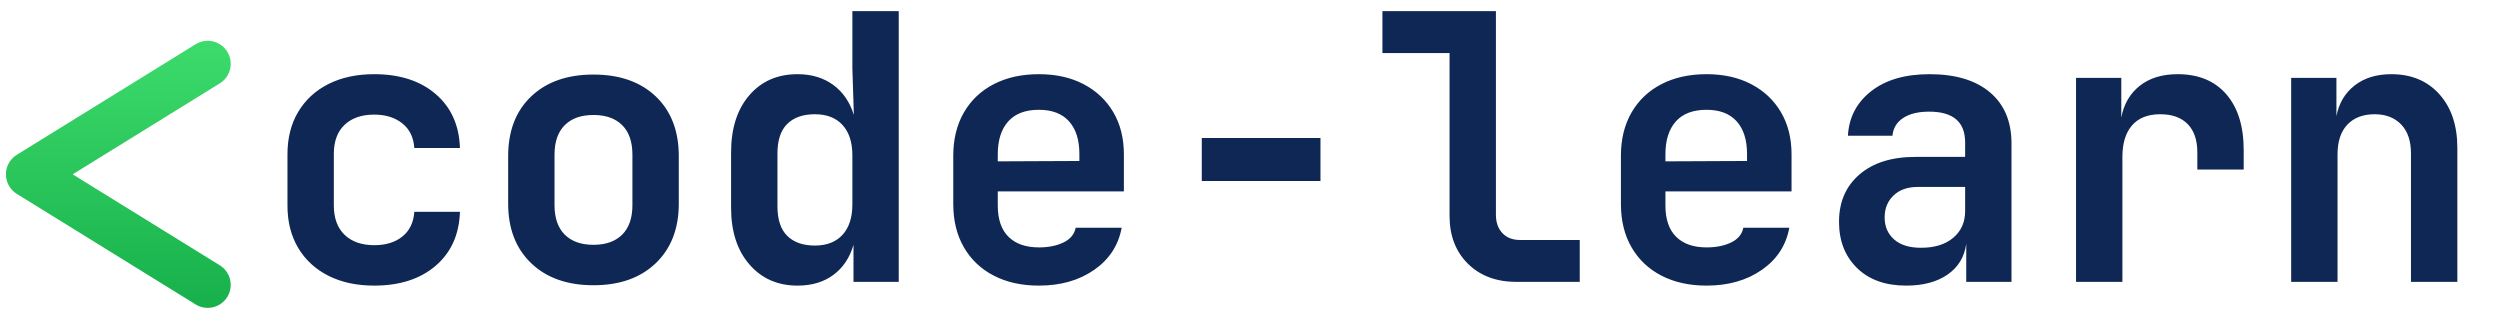
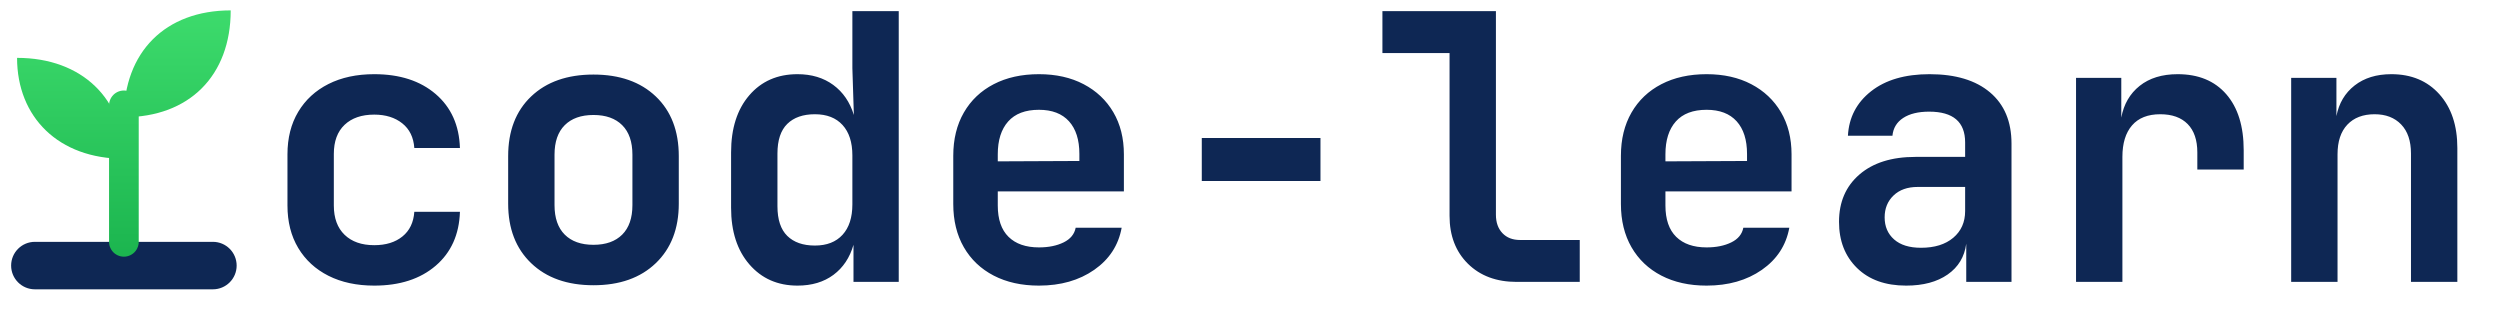
<svg xmlns="http://www.w3.org/2000/svg" viewBox="0 -760 6740 840" role="img" aria-label="code-learn">
  <defs>
-     <linearGradient id="g" x1="0" y1="-650" x2="0" y2="70" gradientUnits="userSpaceOnUse">
+     <linearGradient id="s" x1="0" y1="8" x2="0" y2="55" gradientUnits="userSpaceOnUse">
      <stop offset="0" stop-color="#3DDB6C" />
      <stop offset="1" stop-color="#17B04B" />
    </linearGradient>
  </defs>
-   <polyline points="560,-588 78,-290 560,8" fill="none" stroke="url(#g)" stroke-width="124" stroke-linecap="round" stroke-linejoin="round" />
+   <g transform="translate(-178 -860) scale(16)">
+     <rect x="13" y="47" width="38" height="8" rx="4" fill="#0E2754" />
+     <path d="M32 47V24" fill="none" stroke="url(#s)" stroke-width="5" stroke-linecap="round" />
+     <path d="M32 33C21 33 14 26 14 16C25 16 32 23 32 33Z" fill="url(#s)" />
+     <path d="M32 26C32 15 39 8 50 8C50 19 43 26 32 26Z" fill="url(#s)" />
+   </g>
  <path d="M1009 10Q938 10 885.5 -16.5Q833 -43 804.0 -91.5Q775 -140 775 -206V-344Q775 -410 804.0 -458.5Q833 -507 885.5 -533.5Q938 -560 1009 -560Q1112 -560 1174.5 -506.5Q1237 -453 1240 -361H1117Q1114 -404 1084.5 -427.5Q1055 -451 1009 -451Q958 -451 929.0 -423.5Q900 -396 900 -345V-206Q900 -155 929.0 -127.0Q958 -99 1009 -99Q1056 -99 1085.0 -122.5Q1114 -146 1117 -189H1240Q1237 -97 1174.5 -43.5Q1112 10 1009 10ZM1600 9Q1494 9 1432.0 -50.5Q1370 -110 1370 -211V-339Q1370 -441 1432.0 -500.0Q1494 -559 1600 -559Q1706 -559 1768.0 -500.0Q1830 -441 1830 -339V-211Q1830 -110 1768.0 -50.5Q1706 9 1600 9ZM1600 -100Q1650 -100 1677.5 -127.5Q1705 -155 1705 -207V-343Q1705 -395 1677.5 -422.5Q1650 -450 1600 -450Q1550 -450 1522.5 -422.5Q1495 -395 1495 -343V-207Q1495 -155 1522.5 -127.5Q1550 -100 1600 -100ZM2150 10Q2070 10 2020.5 -47.0Q1971 -104 1971 -200V-349Q1971 -446 2020.0 -503.0Q2069 -560 2150 -560Q2207 -560 2246.5 -531.0Q2286 -502 2302 -450L2298 -576V-730H2423V0H2301V-100Q2286 -48 2247.0 -19.0Q2208 10 2150 10ZM2197 -98Q2245 -98 2271.5 -127.0Q2298 -156 2298 -209V-341Q2298 -394 2271.5 -423.0Q2245 -452 2197 -452Q2149 -452 2122.5 -426.0Q2096 -400 2096 -346V-204Q2096 -150 2122.5 -124.0Q2149 -98 2197 -98ZM2801 10Q2731 10 2679.0 -17.0Q2627 -44 2598.5 -93.5Q2570 -143 2570 -210V-340Q2570 -407 2598.5 -456.5Q2627 -506 2679.0 -533.0Q2731 -560 2801 -560Q2870 -560 2921.5 -533.0Q2973 -506 3001.5 -457.5Q3030 -409 3030 -344V-244H2690V-206Q2690 -150 2719.0 -121.5Q2748 -93 2801 -93Q2840 -93 2867.5 -106.5Q2895 -120 2900 -146H3024Q3011 -75 2950.0 -32.5Q2889 10 2801 10ZM2690 -344V-325L2910 -326V-345Q2910 -402 2882.0 -433.0Q2854 -464 2801 -464Q2746 -464 2718.0 -432.5Q2690 -401 2690 -344ZM3240 -272V-388H3560V-272ZM4089 0Q4007 0 3957.5 -49.0Q3908 -98 3908 -178V-617H3727V-730H4033V-181Q4033 -150 4050.5 -131.5Q4068 -113 4098 -113H4259V0ZM4601 10Q4531 10 4479.0 -17.0Q4427 -44 4398.5 -93.5Q4370 -143 4370 -210V-340Q4370 -407 4398.5 -456.5Q4427 -506 4479.0 -533.0Q4531 -560 4601 -560Q4670 -560 4721.5 -533.0Q4773 -506 4801.5 -457.5Q4830 -409 4830 -344V-244H4490V-206Q4490 -150 4519.0 -121.5Q4548 -93 4601 -93Q4640 -93 4667.5 -106.5Q4695 -120 4700 -146H4824Q4811 -75 4750.0 -32.5Q4689 10 4601 10ZM4490 -344V-325L4710 -326V-345Q4710 -402 4682.0 -433.0Q4654 -464 4601 -464Q4546 -464 4518.0 -432.5Q4490 -401 4490 -344ZM5139 10Q5055 10 5006.5 -37.5Q4958 -85 4958 -162Q4958 -242 5013.0 -289.5Q5068 -337 5164 -337H5298V-376Q5298 -459 5201 -459Q5157 -459 5131.0 -442.0Q5105 -425 5102 -394H4982Q4986 -468 5044.5 -514.0Q5103 -560 5202 -560Q5307 -560 5365.0 -511.0Q5423 -462 5423 -373V0H5301V-103Q5294 -50 5251.0 -20.0Q5208 10 5139 10ZM5179 -92Q5234 -92 5266.0 -119.0Q5298 -146 5298 -191V-256H5170Q5129 -256 5105.0 -233.0Q5081 -210 5081 -174Q5081 -137 5106.5 -114.5Q5132 -92 5179 -92ZM5597 0V-550H5719V-443Q5729 -497 5768.5 -528.5Q5808 -560 5871 -560Q5955 -560 6002.0 -506.0Q6049 -452 6049 -355V-303H5924V-349Q5924 -399 5898.0 -425.5Q5872 -452 5824 -452Q5774 -452 5748.0 -422.0Q5722 -392 5722 -337V0ZM6177 0V-550H6299V-447Q6309 -499 6348.0 -529.5Q6387 -560 6447 -560Q6528 -560 6576.5 -506.0Q6625 -452 6625 -361V0H6500V-346Q6500 -397 6473.5 -424.5Q6447 -452 6402 -452Q6355 -452 6328.5 -424.0Q6302 -396 6302 -344V0Z" fill="#0E2754" />
</svg>
